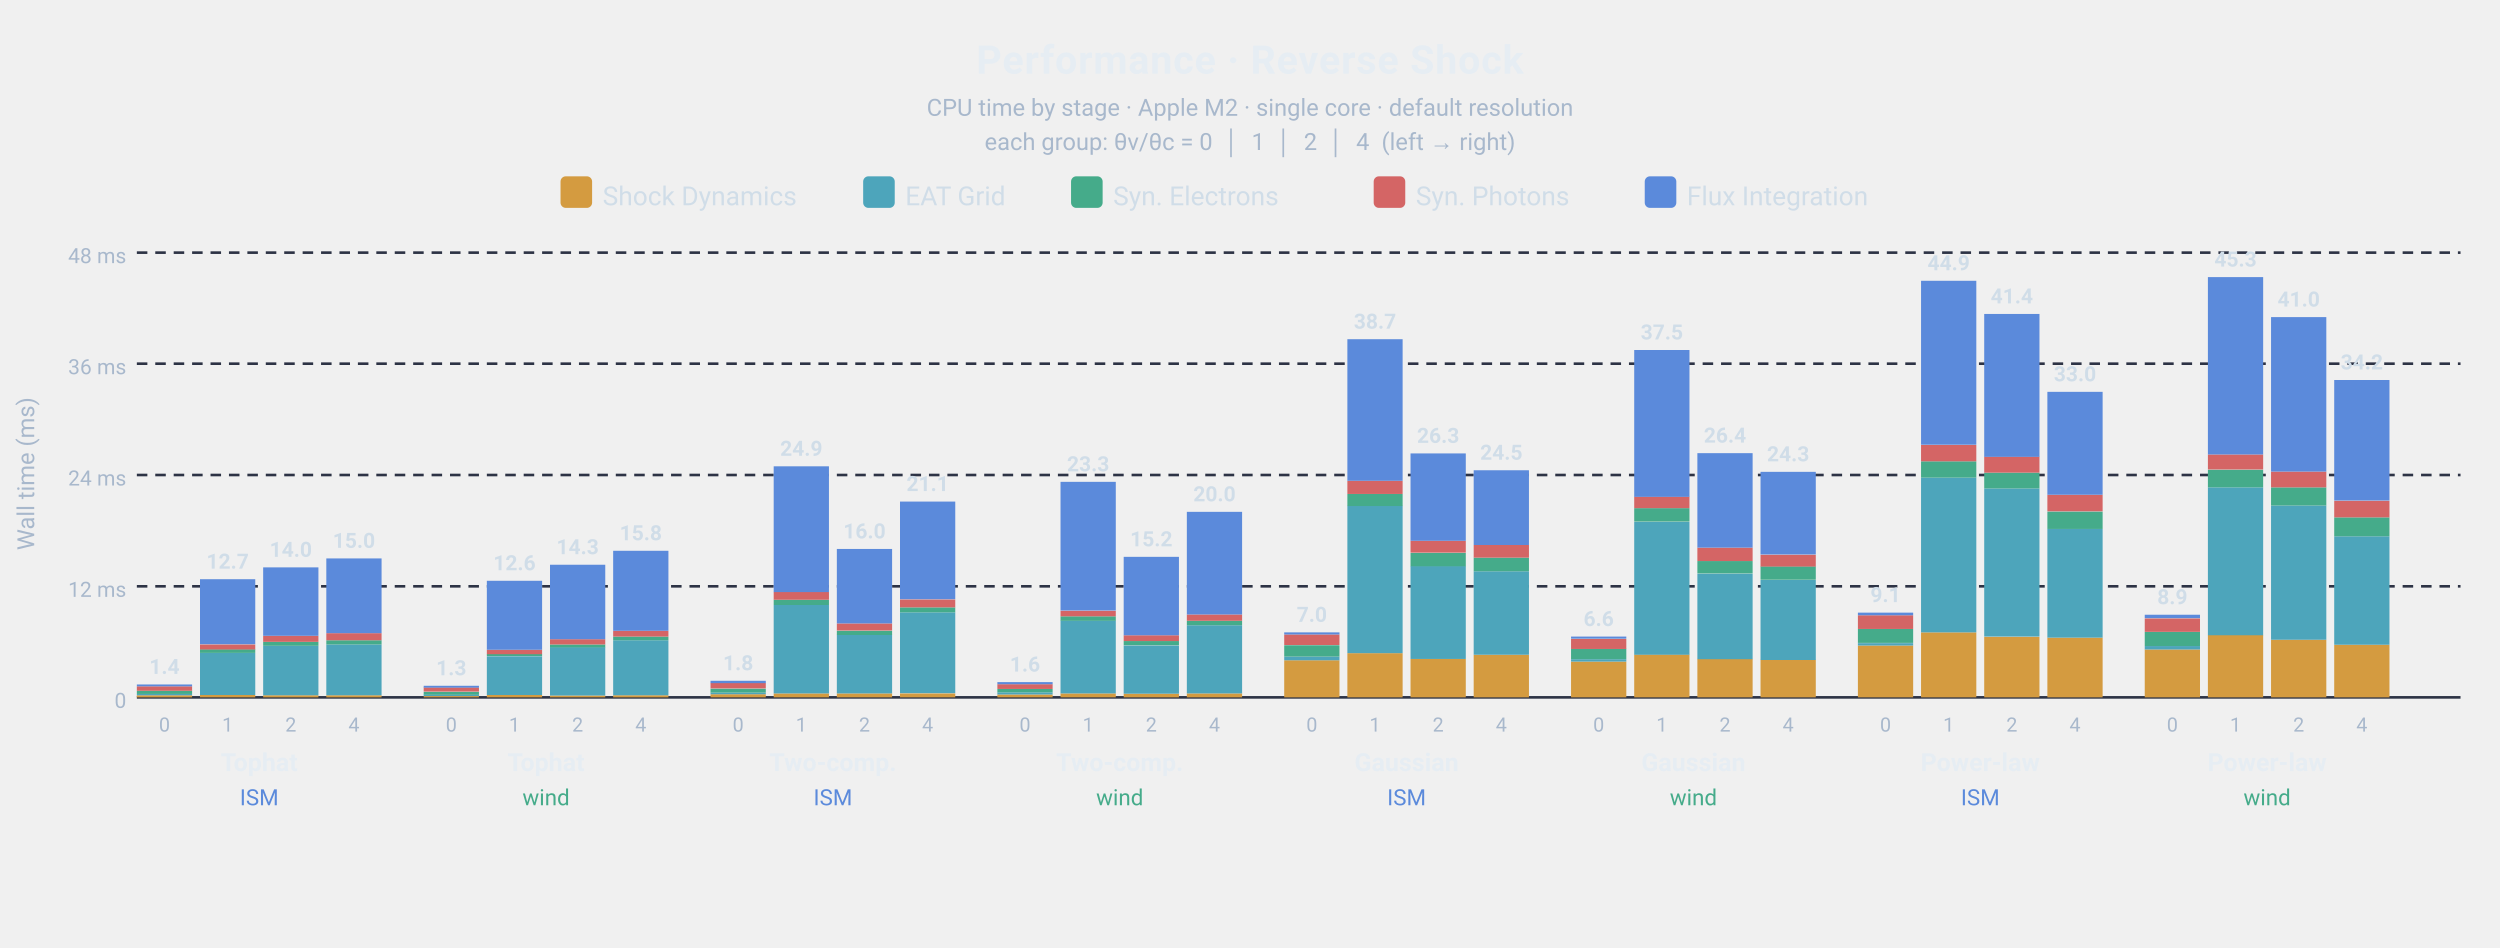
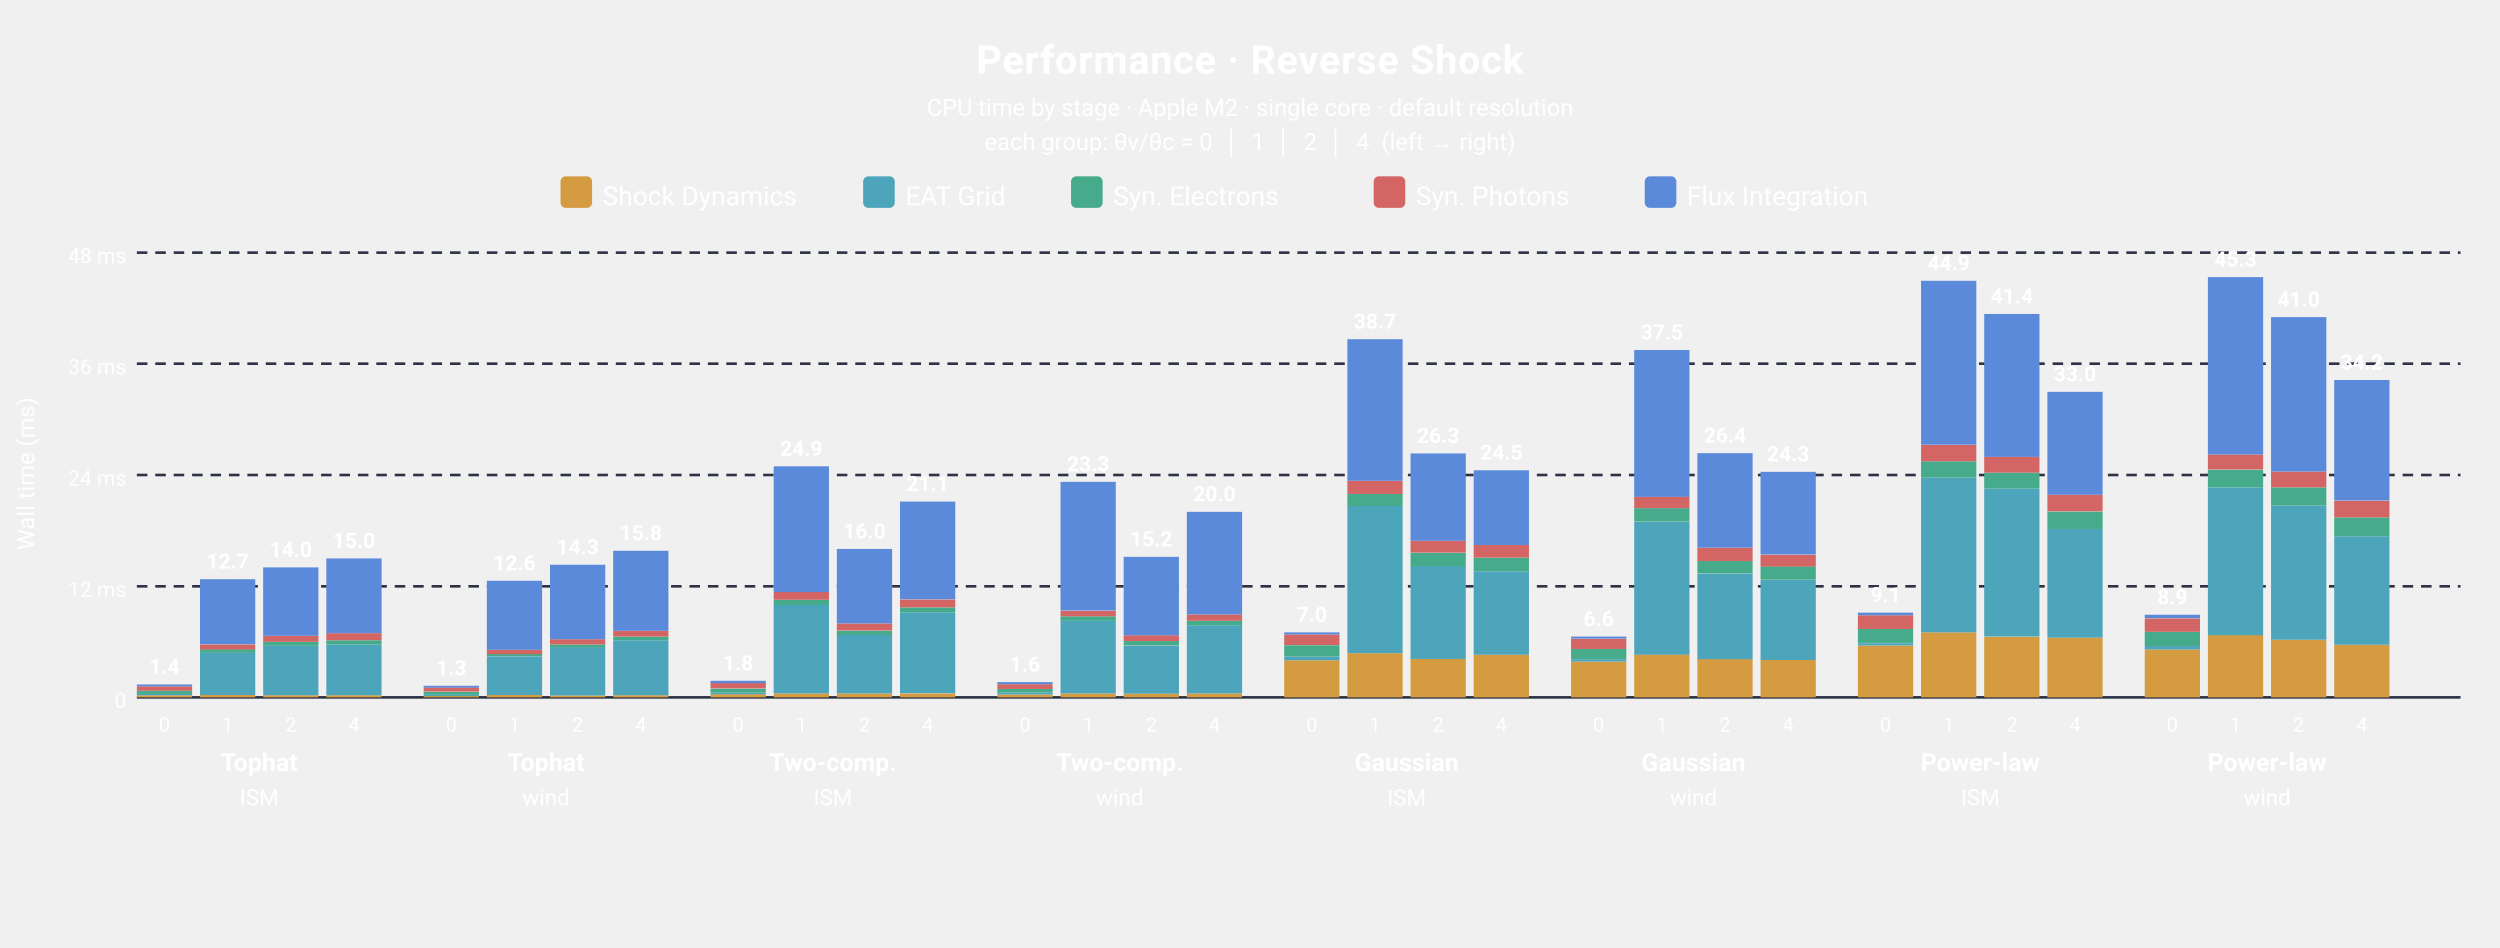
<svg xmlns="http://www.w3.org/2000/svg" viewBox="0 0 950 360" font-family="-apple-system, 'Segoe UI', Roboto, 'Helvetica Neue', Arial, sans-serif">
  <style>
    svg { color-scheme: light dark; }
-     .cp { fill: #E6EDF3; }
-     .cs { fill: #A8B8CC; }
-     .cb { fill: #D0DDE8; }
-     .mi { fill: #5B8ADB; }
-     .mw { fill: #45AB8A; }
+     .cp, .cs, .cb, .mi, .mw { fill: #ffffff; }
    .gl { stroke: #2D3345; fill: none; }
    @media (prefers-color-scheme: light) {
-       .cp, .cb { fill: #24292f; }
-       .cs { fill: #57606a; }
-       .mi { fill: #0969DA; }
-       .mw { fill: #1F7A5A; }
+       .cp, .cs, .cb, .mi, .mw { fill: #000000; }
      .gl { stroke: #d0d7de; }
    }
  </style>
  <rect width="950" height="360" fill="transparent" rx="12" />
  <text x="475" y="28" text-anchor="middle" font-size="15" font-weight="700" class="cp" letter-spacing="0.3">Performance · Reverse Shock</text>
  <text x="475" y="44" text-anchor="middle" font-size="9" class="cs">CPU time by stage · Apple M2 · single core · default resolution</text>
  <text x="475" y="57" text-anchor="middle" font-size="9" class="cs">each group: θv/θc = 0 │ 1 │ 2 │ 4 (left → right)</text>
  <rect x="213" y="67" width="12" height="12" rx="2" fill="#D49B40" />
  <text x="229" y="78" font-size="10" class="cb">Shock Dynamics</text>
  <rect x="328" y="67" width="12" height="12" rx="2" fill="#4DA5BB" />
  <text x="344" y="78" font-size="10" class="cb">EAT Grid</text>
  <rect x="407" y="67" width="12" height="12" rx="2" fill="#45AB8A" />
  <text x="423" y="78" font-size="10" class="cb">Syn. Electrons</text>
  <rect x="522" y="67" width="12" height="12" rx="2" fill="#D46565" />
  <text x="538" y="78" font-size="10" class="cb">Syn. Photons</text>
  <rect x="625" y="67" width="12" height="12" rx="2" fill="#5B8ADB" />
  <text x="641" y="78" font-size="10" class="cb">Flux Integration</text>
  <line x1="52" y1="265" x2="935" y2="265" class="gl" stroke-width="1" />
  <line x1="52" y1="222.8" x2="935" y2="222.8" class="gl" stroke-width="1" stroke-dasharray="4,3" />
  <text x="48" y="226.8" text-anchor="end" font-size="8" class="cs">12 ms</text>
  <line x1="52" y1="180.5" x2="935" y2="180.5" class="gl" stroke-width="1" stroke-dasharray="4,3" />
  <text x="48" y="184.5" text-anchor="end" font-size="8" class="cs">24 ms</text>
  <line x1="52" y1="138.2" x2="935" y2="138.2" class="gl" stroke-width="1" stroke-dasharray="4,3" />
  <text x="48" y="142.2" text-anchor="end" font-size="8" class="cs">36 ms</text>
  <line x1="52" y1="96.0" x2="935" y2="96.0" class="gl" stroke-width="1" stroke-dasharray="4,3" />
  <text x="48" y="100.0" text-anchor="end" font-size="8" class="cs">48 ms</text>
  <text x="48" y="269" text-anchor="end" font-size="8" class="cs">0</text>
  <rect x="52.0" y="264.2" width="21" height="0.8" fill="#D49B40" />
  <rect x="52.0" y="263.7" width="21" height="0.5" fill="#4DA5BB" />
  <rect x="52.0" y="262.5" width="21" height="1.2" fill="#45AB8A" />
  <rect x="52.0" y="260.8" width="21" height="1.7" fill="#D46565" />
  <rect x="52.0" y="260.1" width="21" height="0.7" fill="#5B8ADB" />
  <text x="62.5" y="256.1" text-anchor="middle" font-size="8" font-weight="600" class="cb">1.4</text>
  <rect x="76.0" y="264.1" width="21" height="0.9" fill="#D49B40" />
  <rect x="76.0" y="248.1" width="21" height="16.0" fill="#4DA5BB" />
  <rect x="76.0" y="246.7" width="21" height="1.4" fill="#45AB8A" />
  <rect x="76.0" y="244.9" width="21" height="1.9" fill="#D46565" />
  <rect x="76.0" y="220.1" width="21" height="24.7" fill="#5B8ADB" />
  <text x="86.5" y="216.1" text-anchor="middle" font-size="8" font-weight="600" class="cb">12.7</text>
  <rect x="100.0" y="264.2" width="21" height="0.8" fill="#D49B40" />
  <rect x="100.0" y="245.4" width="21" height="18.8" fill="#4DA5BB" />
  <rect x="100.0" y="243.9" width="21" height="1.5" fill="#45AB8A" />
  <rect x="100.0" y="241.6" width="21" height="2.3" fill="#D46565" />
  <rect x="100.0" y="215.6" width="21" height="26.0" fill="#5B8ADB" />
  <text x="110.5" y="211.6" text-anchor="middle" font-size="8" font-weight="600" class="cb">14.0</text>
  <rect x="124.0" y="264.2" width="21" height="0.8" fill="#D49B40" />
  <rect x="124.0" y="244.9" width="21" height="19.3" fill="#4DA5BB" />
  <rect x="124.0" y="243.3" width="21" height="1.6" fill="#45AB8A" />
  <rect x="124.0" y="240.6" width="21" height="2.7" fill="#D46565" />
  <rect x="124.0" y="212.2" width="21" height="28.4" fill="#5B8ADB" />
  <text x="134.5" y="208.2" text-anchor="middle" font-size="8" font-weight="600" class="cb">15.0</text>
  <rect x="161.0" y="264.5" width="21" height="0.5" fill="#D49B40" />
  <rect x="161.0" y="263.9" width="21" height="0.6" fill="#4DA5BB" />
  <rect x="161.0" y="262.9" width="21" height="1.1" fill="#45AB8A" />
  <rect x="161.0" y="261.2" width="21" height="1.6" fill="#D46565" />
  <rect x="161.0" y="260.6" width="21" height="0.7" fill="#5B8ADB" />
  <text x="171.5" y="256.6" text-anchor="middle" font-size="8" font-weight="600" class="cb">1.3</text>
  <rect x="185.0" y="264.1" width="21" height="0.9" fill="#D49B40" />
  <rect x="185.0" y="249.4" width="21" height="14.7" fill="#4DA5BB" />
  <rect x="185.0" y="248.5" width="21" height="0.8" fill="#45AB8A" />
  <rect x="185.0" y="246.9" width="21" height="1.7" fill="#D46565" />
  <rect x="185.0" y="220.7" width="21" height="26.2" fill="#5B8ADB" />
  <text x="195.5" y="216.7" text-anchor="middle" font-size="8" font-weight="600" class="cb">12.6</text>
  <rect x="209.0" y="264.3" width="21" height="0.7" fill="#D49B40" />
  <rect x="209.0" y="245.9" width="21" height="18.4" fill="#4DA5BB" />
  <rect x="209.0" y="244.9" width="21" height="1.1" fill="#45AB8A" />
  <rect x="209.0" y="242.9" width="21" height="2.0" fill="#D46565" />
  <rect x="209.0" y="214.6" width="21" height="28.3" fill="#5B8ADB" />
  <text x="219.5" y="210.6" text-anchor="middle" font-size="8" font-weight="600" class="cb">14.3</text>
  <rect x="233.0" y="264.2" width="21" height="0.8" fill="#D49B40" />
  <rect x="233.0" y="243.3" width="21" height="20.9" fill="#4DA5BB" />
  <rect x="233.0" y="241.9" width="21" height="1.4" fill="#45AB8A" />
  <rect x="233.0" y="239.7" width="21" height="2.2" fill="#D46565" />
  <rect x="233.0" y="209.3" width="21" height="30.4" fill="#5B8ADB" />
  <text x="243.5" y="205.3" text-anchor="middle" font-size="8" font-weight="600" class="cb">15.8</text>
  <rect x="270.0" y="263.8" width="21" height="1.2" fill="#D49B40" />
  <rect x="270.0" y="263.2" width="21" height="0.6" fill="#4DA5BB" />
  <rect x="270.0" y="261.7" width="21" height="1.5" fill="#45AB8A" />
  <rect x="270.0" y="259.5" width="21" height="2.1" fill="#D46565" />
  <rect x="270.0" y="258.7" width="21" height="0.9" fill="#5B8ADB" />
  <text x="280.5" y="254.7" text-anchor="middle" font-size="8" font-weight="600" class="cb">1.8</text>
  <rect x="294.0" y="263.5" width="21" height="1.5" fill="#D49B40" />
  <rect x="294.0" y="229.9" width="21" height="33.6" fill="#4DA5BB" />
  <rect x="294.0" y="227.9" width="21" height="2.0" fill="#45AB8A" />
  <rect x="294.0" y="224.9" width="21" height="3.0" fill="#D46565" />
  <rect x="294.0" y="177.2" width="21" height="47.8" fill="#5B8ADB" />
  <text x="304.5" y="173.2" text-anchor="middle" font-size="8" font-weight="600" class="cb">24.9</text>
  <rect x="318.0" y="263.5" width="21" height="1.5" fill="#D49B40" />
  <rect x="318.0" y="241.2" width="21" height="22.3" fill="#4DA5BB" />
  <rect x="318.0" y="239.7" width="21" height="1.6" fill="#45AB8A" />
  <rect x="318.0" y="236.9" width="21" height="2.7" fill="#D46565" />
  <rect x="318.0" y="208.6" width="21" height="28.3" fill="#5B8ADB" />
  <text x="328.5" y="204.6" text-anchor="middle" font-size="8" font-weight="600" class="cb">16.0</text>
  <rect x="342.0" y="263.5" width="21" height="1.5" fill="#D49B40" />
  <rect x="342.0" y="232.7" width="21" height="30.7" fill="#4DA5BB" />
  <rect x="342.0" y="230.8" width="21" height="1.9" fill="#45AB8A" />
  <rect x="342.0" y="227.8" width="21" height="3.0" fill="#D46565" />
  <rect x="342.0" y="190.6" width="21" height="37.1" fill="#5B8ADB" />
  <text x="352.5" y="186.6" text-anchor="middle" font-size="8" font-weight="600" class="cb">21.1</text>
  <rect x="379.0" y="263.9" width="21" height="1.1" fill="#D49B40" />
  <rect x="379.0" y="263.1" width="21" height="0.8" fill="#4DA5BB" />
  <rect x="379.0" y="261.8" width="21" height="1.3" fill="#45AB8A" />
  <rect x="379.0" y="260.0" width="21" height="1.8" fill="#D46565" />
  <rect x="379.0" y="259.2" width="21" height="0.8" fill="#5B8ADB" />
  <text x="389.5" y="255.2" text-anchor="middle" font-size="8" font-weight="600" class="cb">1.6</text>
  <rect x="403.0" y="263.5" width="21" height="1.5" fill="#D49B40" />
  <rect x="403.0" y="235.8" width="21" height="27.7" fill="#4DA5BB" />
  <rect x="403.0" y="234.2" width="21" height="1.7" fill="#45AB8A" />
  <rect x="403.0" y="232.1" width="21" height="2.1" fill="#D46565" />
  <rect x="403.0" y="183.1" width="21" height="48.9" fill="#5B8ADB" />
  <text x="413.5" y="179.1" text-anchor="middle" font-size="8" font-weight="600" class="cb">23.3</text>
  <rect x="427.0" y="263.6" width="21" height="1.4" fill="#D49B40" />
  <rect x="427.0" y="245.3" width="21" height="18.3" fill="#4DA5BB" />
  <rect x="427.0" y="243.6" width="21" height="1.6" fill="#45AB8A" />
  <rect x="427.0" y="241.4" width="21" height="2.2" fill="#D46565" />
  <rect x="427.0" y="211.6" width="21" height="29.8" fill="#5B8ADB" />
  <text x="437.5" y="207.6" text-anchor="middle" font-size="8" font-weight="600" class="cb">15.2</text>
  <rect x="451.0" y="263.5" width="21" height="1.5" fill="#D49B40" />
  <rect x="451.0" y="237.6" width="21" height="25.9" fill="#4DA5BB" />
  <rect x="451.0" y="235.9" width="21" height="1.7" fill="#45AB8A" />
  <rect x="451.0" y="233.5" width="21" height="2.4" fill="#D46565" />
  <rect x="451.0" y="194.5" width="21" height="39.0" fill="#5B8ADB" />
  <text x="461.5" y="190.5" text-anchor="middle" font-size="8" font-weight="600" class="cb">20.0</text>
  <rect x="488.0" y="250.9" width="21" height="14.1" fill="#D49B40" />
  <rect x="488.0" y="249.5" width="21" height="1.4" fill="#4DA5BB" />
  <rect x="488.0" y="245.2" width="21" height="4.3" fill="#45AB8A" />
  <rect x="488.0" y="241.1" width="21" height="4.0" fill="#D46565" />
  <rect x="488.0" y="240.3" width="21" height="0.8" fill="#5B8ADB" />
  <text x="498.5" y="236.3" text-anchor="middle" font-size="8" font-weight="600" class="cb">7.0</text>
  <rect x="512.0" y="248.2" width="21" height="16.8" fill="#D49B40" />
  <rect x="512.0" y="192.2" width="21" height="56.0" fill="#4DA5BB" />
  <rect x="512.0" y="187.7" width="21" height="4.6" fill="#45AB8A" />
  <rect x="512.0" y="182.7" width="21" height="5.0" fill="#D46565" />
  <rect x="512.0" y="128.9" width="21" height="53.8" fill="#5B8ADB" />
  <text x="522.5" y="124.9" text-anchor="middle" font-size="8" font-weight="600" class="cb">38.7</text>
  <rect x="536.0" y="250.4" width="21" height="14.6" fill="#D49B40" />
  <rect x="536.0" y="215.1" width="21" height="35.3" fill="#4DA5BB" />
  <rect x="536.0" y="210.1" width="21" height="5.1" fill="#45AB8A" />
  <rect x="536.0" y="205.5" width="21" height="4.5" fill="#D46565" />
  <rect x="536.0" y="172.3" width="21" height="33.2" fill="#5B8ADB" />
  <text x="546.5" y="168.3" text-anchor="middle" font-size="8" font-weight="600" class="cb">26.3</text>
  <rect x="560.0" y="248.8" width="21" height="16.2" fill="#D49B40" />
  <rect x="560.0" y="217.1" width="21" height="31.7" fill="#4DA5BB" />
  <rect x="560.0" y="211.9" width="21" height="5.2" fill="#45AB8A" />
  <rect x="560.0" y="207.1" width="21" height="4.8" fill="#D46565" />
  <rect x="560.0" y="178.7" width="21" height="28.4" fill="#5B8ADB" />
  <text x="570.5" y="174.7" text-anchor="middle" font-size="8" font-weight="600" class="cb">24.5</text>
  <rect x="597.0" y="251.4" width="21" height="13.6" fill="#D49B40" />
  <rect x="597.0" y="250.5" width="21" height="0.9" fill="#4DA5BB" />
  <rect x="597.0" y="246.5" width="21" height="4.0" fill="#45AB8A" />
  <rect x="597.0" y="242.8" width="21" height="3.8" fill="#D46565" />
  <rect x="597.0" y="241.9" width="21" height="0.8" fill="#5B8ADB" />
  <text x="607.5" y="237.9" text-anchor="middle" font-size="8" font-weight="600" class="cb">6.6</text>
  <rect x="621.0" y="248.7" width="21" height="16.3" fill="#D49B40" />
  <rect x="621.0" y="198.3" width="21" height="50.5" fill="#4DA5BB" />
  <rect x="621.0" y="193.1" width="21" height="5.1" fill="#45AB8A" />
  <rect x="621.0" y="188.7" width="21" height="4.4" fill="#D46565" />
  <rect x="621.0" y="133.0" width="21" height="55.8" fill="#5B8ADB" />
  <text x="631.5" y="129.0" text-anchor="middle" font-size="8" font-weight="600" class="cb">37.5</text>
  <rect x="645.0" y="250.4" width="21" height="14.6" fill="#D49B40" />
  <rect x="645.0" y="218.0" width="21" height="32.5" fill="#4DA5BB" />
  <rect x="645.0" y="213.2" width="21" height="4.7" fill="#45AB8A" />
  <rect x="645.0" y="208.1" width="21" height="5.1" fill="#D46565" />
  <rect x="645.0" y="172.2" width="21" height="35.9" fill="#5B8ADB" />
  <text x="655.5" y="168.2" text-anchor="middle" font-size="8" font-weight="600" class="cb">26.4</text>
  <rect x="669.0" y="250.7" width="21" height="14.3" fill="#D49B40" />
  <rect x="669.0" y="220.4" width="21" height="30.4" fill="#4DA5BB" />
  <rect x="669.0" y="215.2" width="21" height="5.1" fill="#45AB8A" />
  <rect x="669.0" y="210.8" width="21" height="4.5" fill="#D46565" />
  <rect x="669.0" y="179.3" width="21" height="31.4" fill="#5B8ADB" />
  <text x="679.5" y="175.3" text-anchor="middle" font-size="8" font-weight="600" class="cb">24.3</text>
  <rect x="706.0" y="245.3" width="21" height="19.7" fill="#D49B40" />
  <rect x="706.0" y="244.4" width="21" height="0.9" fill="#4DA5BB" />
  <rect x="706.0" y="239.0" width="21" height="5.3" fill="#45AB8A" />
  <rect x="706.0" y="233.8" width="21" height="5.2" fill="#D46565" />
  <rect x="706.0" y="232.8" width="21" height="1.0" fill="#5B8ADB" />
  <text x="716.5" y="228.8" text-anchor="middle" font-size="8" font-weight="600" class="cb">9.1</text>
  <rect x="730.0" y="240.3" width="21" height="24.7" fill="#D49B40" />
  <rect x="730.0" y="181.5" width="21" height="58.8" fill="#4DA5BB" />
  <rect x="730.0" y="175.3" width="21" height="6.2" fill="#45AB8A" />
  <rect x="730.0" y="169.1" width="21" height="6.2" fill="#D46565" />
  <rect x="730.0" y="106.7" width="21" height="62.3" fill="#5B8ADB" />
  <text x="740.5" y="102.7" text-anchor="middle" font-size="8" font-weight="600" class="cb">44.9</text>
  <rect x="754.0" y="242.0" width="21" height="23.0" fill="#D49B40" />
  <rect x="754.0" y="185.6" width="21" height="56.3" fill="#4DA5BB" />
  <rect x="754.0" y="179.6" width="21" height="6.0" fill="#45AB8A" />
  <rect x="754.0" y="173.5" width="21" height="6.1" fill="#D46565" />
  <rect x="754.0" y="119.3" width="21" height="54.3" fill="#5B8ADB" />
  <text x="764.5" y="115.3" text-anchor="middle" font-size="8" font-weight="600" class="cb">41.4</text>
  <rect x="778.0" y="242.3" width="21" height="22.7" fill="#D49B40" />
  <rect x="778.0" y="201.0" width="21" height="41.3" fill="#4DA5BB" />
  <rect x="778.0" y="194.4" width="21" height="6.6" fill="#45AB8A" />
  <rect x="778.0" y="188.0" width="21" height="6.3" fill="#D46565" />
  <rect x="778.0" y="148.9" width="21" height="39.1" fill="#5B8ADB" />
  <text x="788.5" y="144.9" text-anchor="middle" font-size="8" font-weight="600" class="cb">33.0</text>
  <rect x="815.0" y="246.8" width="21" height="18.2" fill="#D49B40" />
  <rect x="815.0" y="245.5" width="21" height="1.3" fill="#4DA5BB" />
  <rect x="815.0" y="240.1" width="21" height="5.4" fill="#45AB8A" />
  <rect x="815.0" y="235.0" width="21" height="5.1" fill="#D46565" />
  <rect x="815.0" y="233.6" width="21" height="1.3" fill="#5B8ADB" />
  <text x="825.5" y="229.6" text-anchor="middle" font-size="8" font-weight="600" class="cb">8.9</text>
  <rect x="839.0" y="241.3" width="21" height="23.7" fill="#D49B40" />
  <rect x="839.0" y="185.2" width="21" height="56.2" fill="#4DA5BB" />
  <rect x="839.0" y="178.5" width="21" height="6.7" fill="#45AB8A" />
  <rect x="839.0" y="172.7" width="21" height="5.7" fill="#D46565" />
  <rect x="839.0" y="105.3" width="21" height="67.4" fill="#5B8ADB" />
  <text x="849.5" y="101.3" text-anchor="middle" font-size="8" font-weight="600" class="cb">45.3</text>
  <rect x="863.0" y="243.1" width="21" height="21.9" fill="#D49B40" />
  <rect x="863.0" y="192.1" width="21" height="51.0" fill="#4DA5BB" />
  <rect x="863.0" y="185.2" width="21" height="6.9" fill="#45AB8A" />
  <rect x="863.0" y="179.2" width="21" height="6.0" fill="#D46565" />
  <rect x="863.0" y="120.5" width="21" height="58.7" fill="#5B8ADB" />
  <text x="873.5" y="116.5" text-anchor="middle" font-size="8" font-weight="600" class="cb">41.0</text>
  <rect x="887.0" y="245.0" width="21" height="20.0" fill="#D49B40" />
  <rect x="887.0" y="203.8" width="21" height="41.2" fill="#4DA5BB" />
  <rect x="887.0" y="196.6" width="21" height="7.2" fill="#45AB8A" />
  <rect x="887.0" y="190.3" width="21" height="6.3" fill="#D46565" />
  <rect x="887.0" y="144.4" width="21" height="45.8" fill="#5B8ADB" />
  <text x="897.5" y="140.4" text-anchor="middle" font-size="8" font-weight="600" class="cb">34.2</text>
  <text x="62.5" y="278" text-anchor="middle" font-size="7.5" class="cs">0</text>
  <text x="86.5" y="278" text-anchor="middle" font-size="7.5" class="cs">1</text>
  <text x="110.5" y="278" text-anchor="middle" font-size="7.5" class="cs">2</text>
  <text x="134.5" y="278" text-anchor="middle" font-size="7.5" class="cs">4</text>
  <text x="171.5" y="278" text-anchor="middle" font-size="7.5" class="cs">0</text>
  <text x="195.5" y="278" text-anchor="middle" font-size="7.5" class="cs">1</text>
  <text x="219.5" y="278" text-anchor="middle" font-size="7.5" class="cs">2</text>
  <text x="243.5" y="278" text-anchor="middle" font-size="7.5" class="cs">4</text>
  <text x="280.5" y="278" text-anchor="middle" font-size="7.5" class="cs">0</text>
  <text x="304.5" y="278" text-anchor="middle" font-size="7.5" class="cs">1</text>
  <text x="328.5" y="278" text-anchor="middle" font-size="7.5" class="cs">2</text>
  <text x="352.5" y="278" text-anchor="middle" font-size="7.5" class="cs">4</text>
  <text x="389.5" y="278" text-anchor="middle" font-size="7.5" class="cs">0</text>
  <text x="413.5" y="278" text-anchor="middle" font-size="7.5" class="cs">1</text>
  <text x="437.5" y="278" text-anchor="middle" font-size="7.5" class="cs">2</text>
  <text x="461.5" y="278" text-anchor="middle" font-size="7.5" class="cs">4</text>
  <text x="498.5" y="278" text-anchor="middle" font-size="7.5" class="cs">0</text>
  <text x="522.5" y="278" text-anchor="middle" font-size="7.5" class="cs">1</text>
  <text x="546.5" y="278" text-anchor="middle" font-size="7.5" class="cs">2</text>
  <text x="570.5" y="278" text-anchor="middle" font-size="7.5" class="cs">4</text>
  <text x="607.5" y="278" text-anchor="middle" font-size="7.5" class="cs">0</text>
  <text x="631.5" y="278" text-anchor="middle" font-size="7.5" class="cs">1</text>
  <text x="655.5" y="278" text-anchor="middle" font-size="7.5" class="cs">2</text>
  <text x="679.5" y="278" text-anchor="middle" font-size="7.5" class="cs">4</text>
  <text x="716.5" y="278" text-anchor="middle" font-size="7.5" class="cs">0</text>
  <text x="740.5" y="278" text-anchor="middle" font-size="7.5" class="cs">1</text>
  <text x="764.5" y="278" text-anchor="middle" font-size="7.5" class="cs">2</text>
  <text x="788.5" y="278" text-anchor="middle" font-size="7.5" class="cs">4</text>
  <text x="825.5" y="278" text-anchor="middle" font-size="7.5" class="cs">0</text>
  <text x="849.5" y="278" text-anchor="middle" font-size="7.5" class="cs">1</text>
  <text x="873.5" y="278" text-anchor="middle" font-size="7.5" class="cs">2</text>
  <text x="897.5" y="278" text-anchor="middle" font-size="7.5" class="cs">4</text>
  <text x="98.5" y="293" text-anchor="middle" font-size="9.5" font-weight="700" class="cp">Tophat</text>
  <text x="98.5" y="306" text-anchor="middle" font-size="8.5" class="mi">ISM</text>
  <text x="207.5" y="293" text-anchor="middle" font-size="9.5" font-weight="700" class="cp">Tophat</text>
  <text x="207.5" y="306" text-anchor="middle" font-size="8.5" class="mw">wind</text>
  <text x="316.5" y="293" text-anchor="middle" font-size="9.5" font-weight="700" class="cp">Two-comp.</text>
  <text x="316.5" y="306" text-anchor="middle" font-size="8.5" class="mi">ISM</text>
  <text x="425.5" y="293" text-anchor="middle" font-size="9.5" font-weight="700" class="cp">Two-comp.</text>
  <text x="425.5" y="306" text-anchor="middle" font-size="8.5" class="mw">wind</text>
  <text x="534.5" y="293" text-anchor="middle" font-size="9.5" font-weight="700" class="cp">Gaussian</text>
  <text x="534.5" y="306" text-anchor="middle" font-size="8.5" class="mi">ISM</text>
  <text x="643.5" y="293" text-anchor="middle" font-size="9.5" font-weight="700" class="cp">Gaussian</text>
  <text x="643.5" y="306" text-anchor="middle" font-size="8.5" class="mw">wind</text>
  <text x="752.5" y="293" text-anchor="middle" font-size="9.5" font-weight="700" class="cp">Power-law</text>
  <text x="752.5" y="306" text-anchor="middle" font-size="8.5" class="mi">ISM</text>
  <text x="861.5" y="293" text-anchor="middle" font-size="9.5" font-weight="700" class="cp">Power-law</text>
  <text x="861.5" y="306" text-anchor="middle" font-size="8.5" class="mw">wind</text>
  <text x="13" y="180" text-anchor="middle" font-size="9" class="cs" transform="rotate(-90, 13, 180)">Wall time (ms)</text>
</svg>
